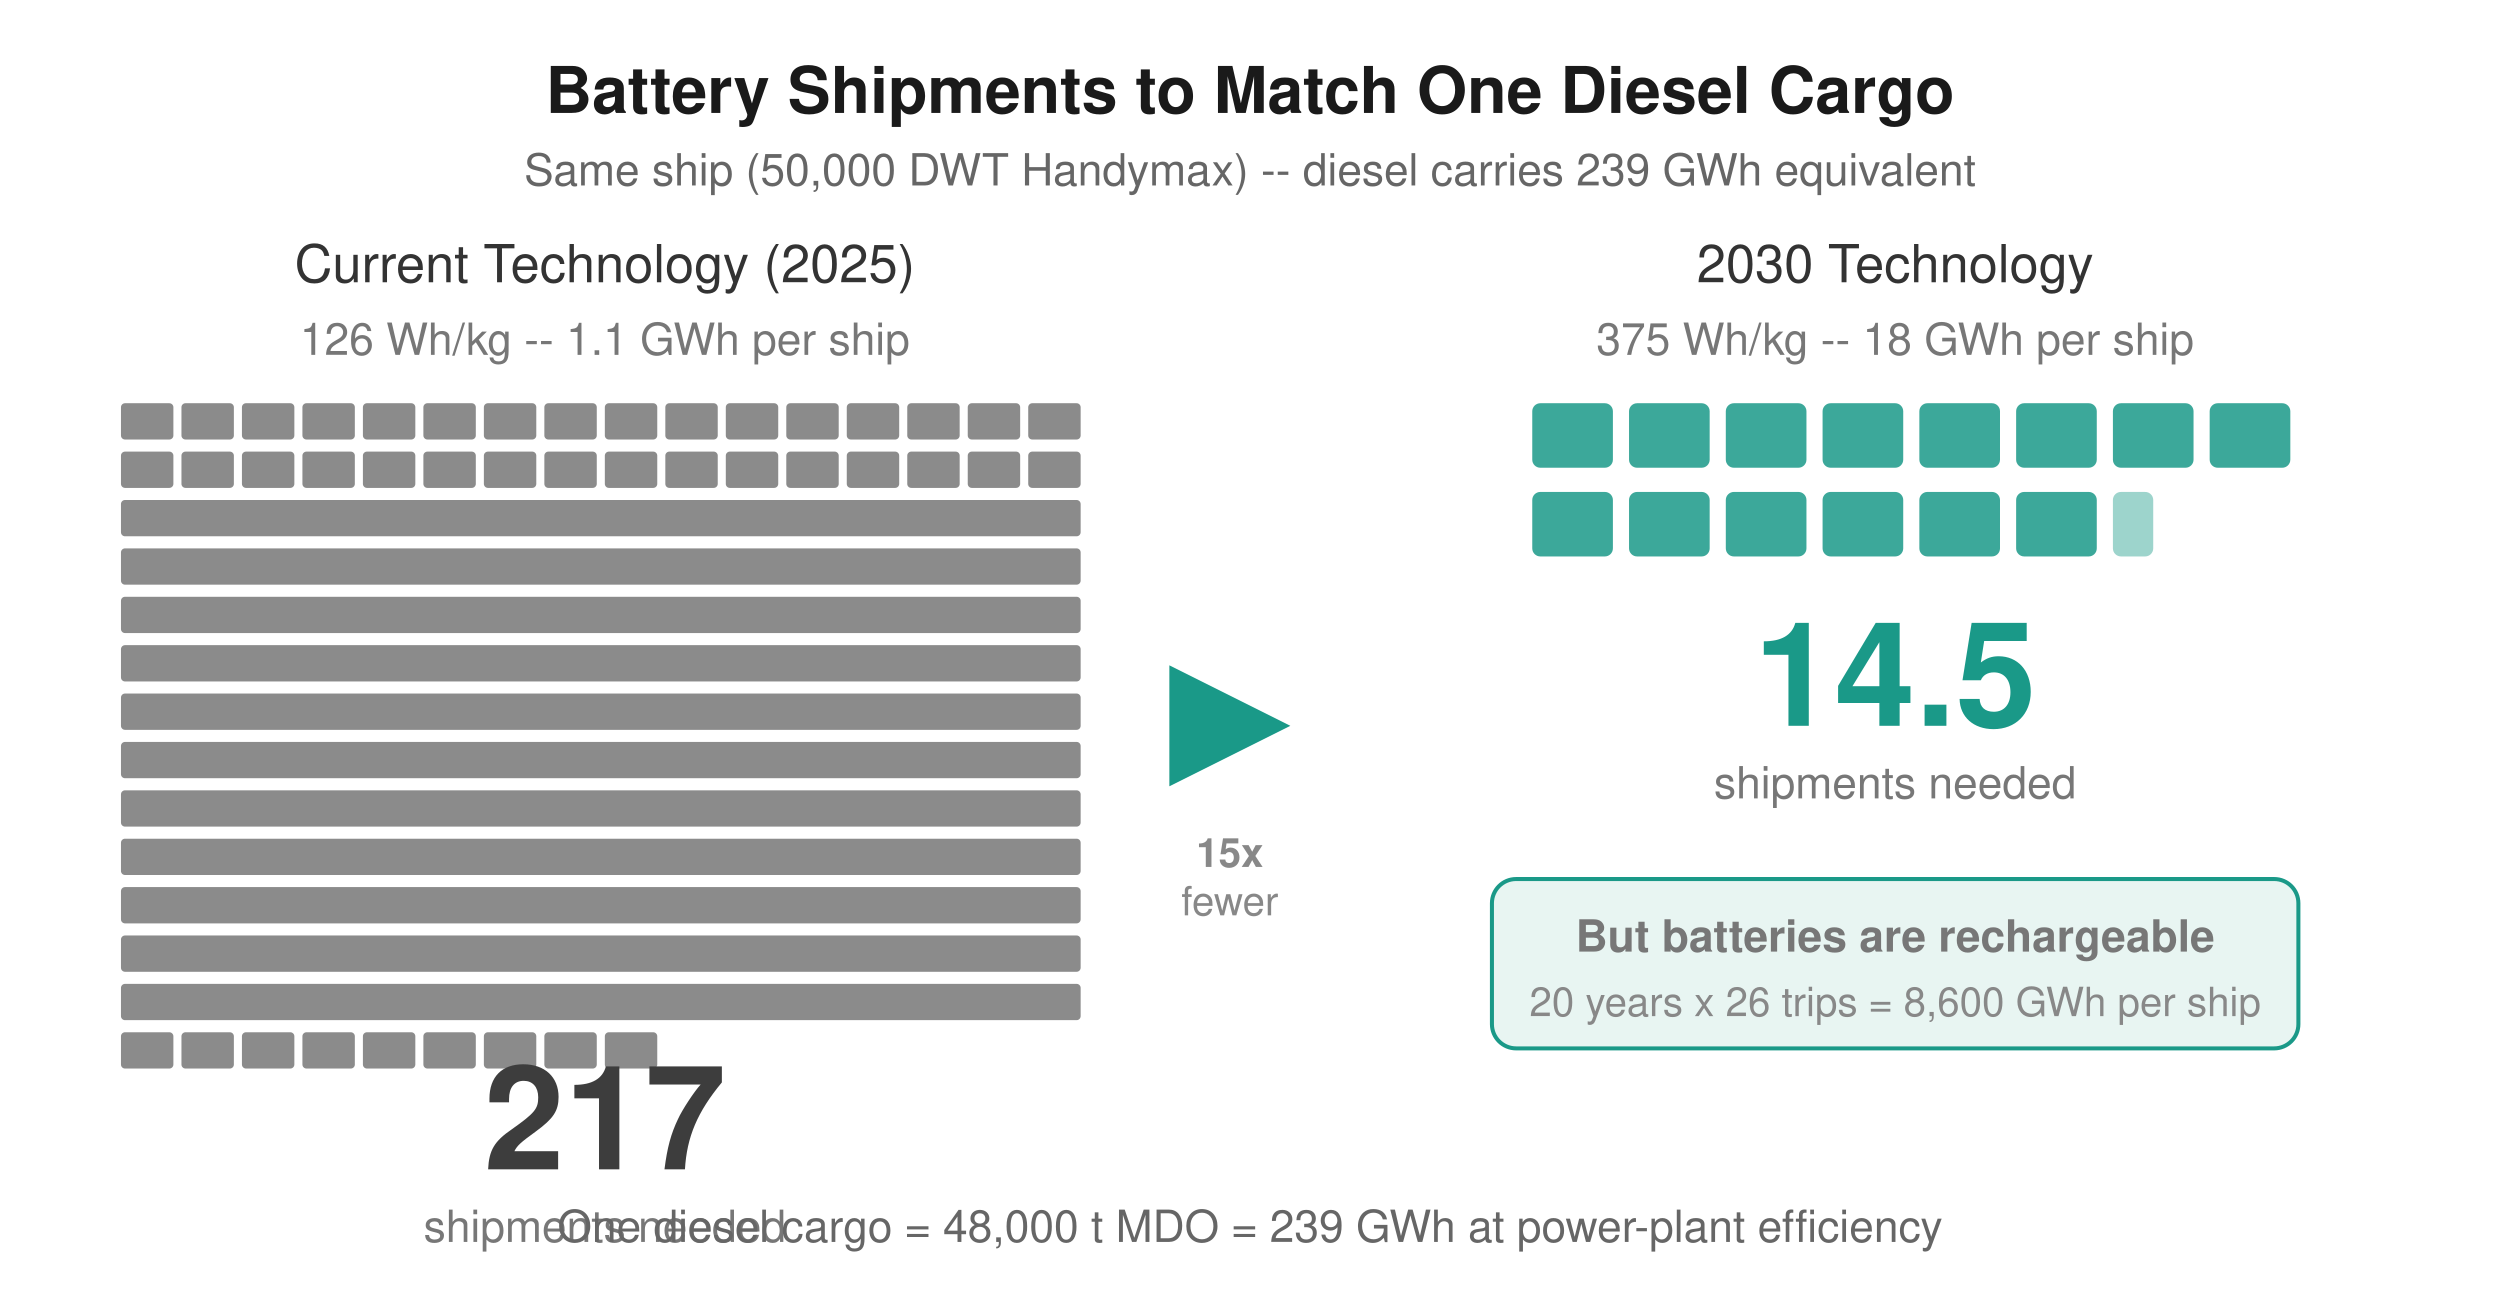
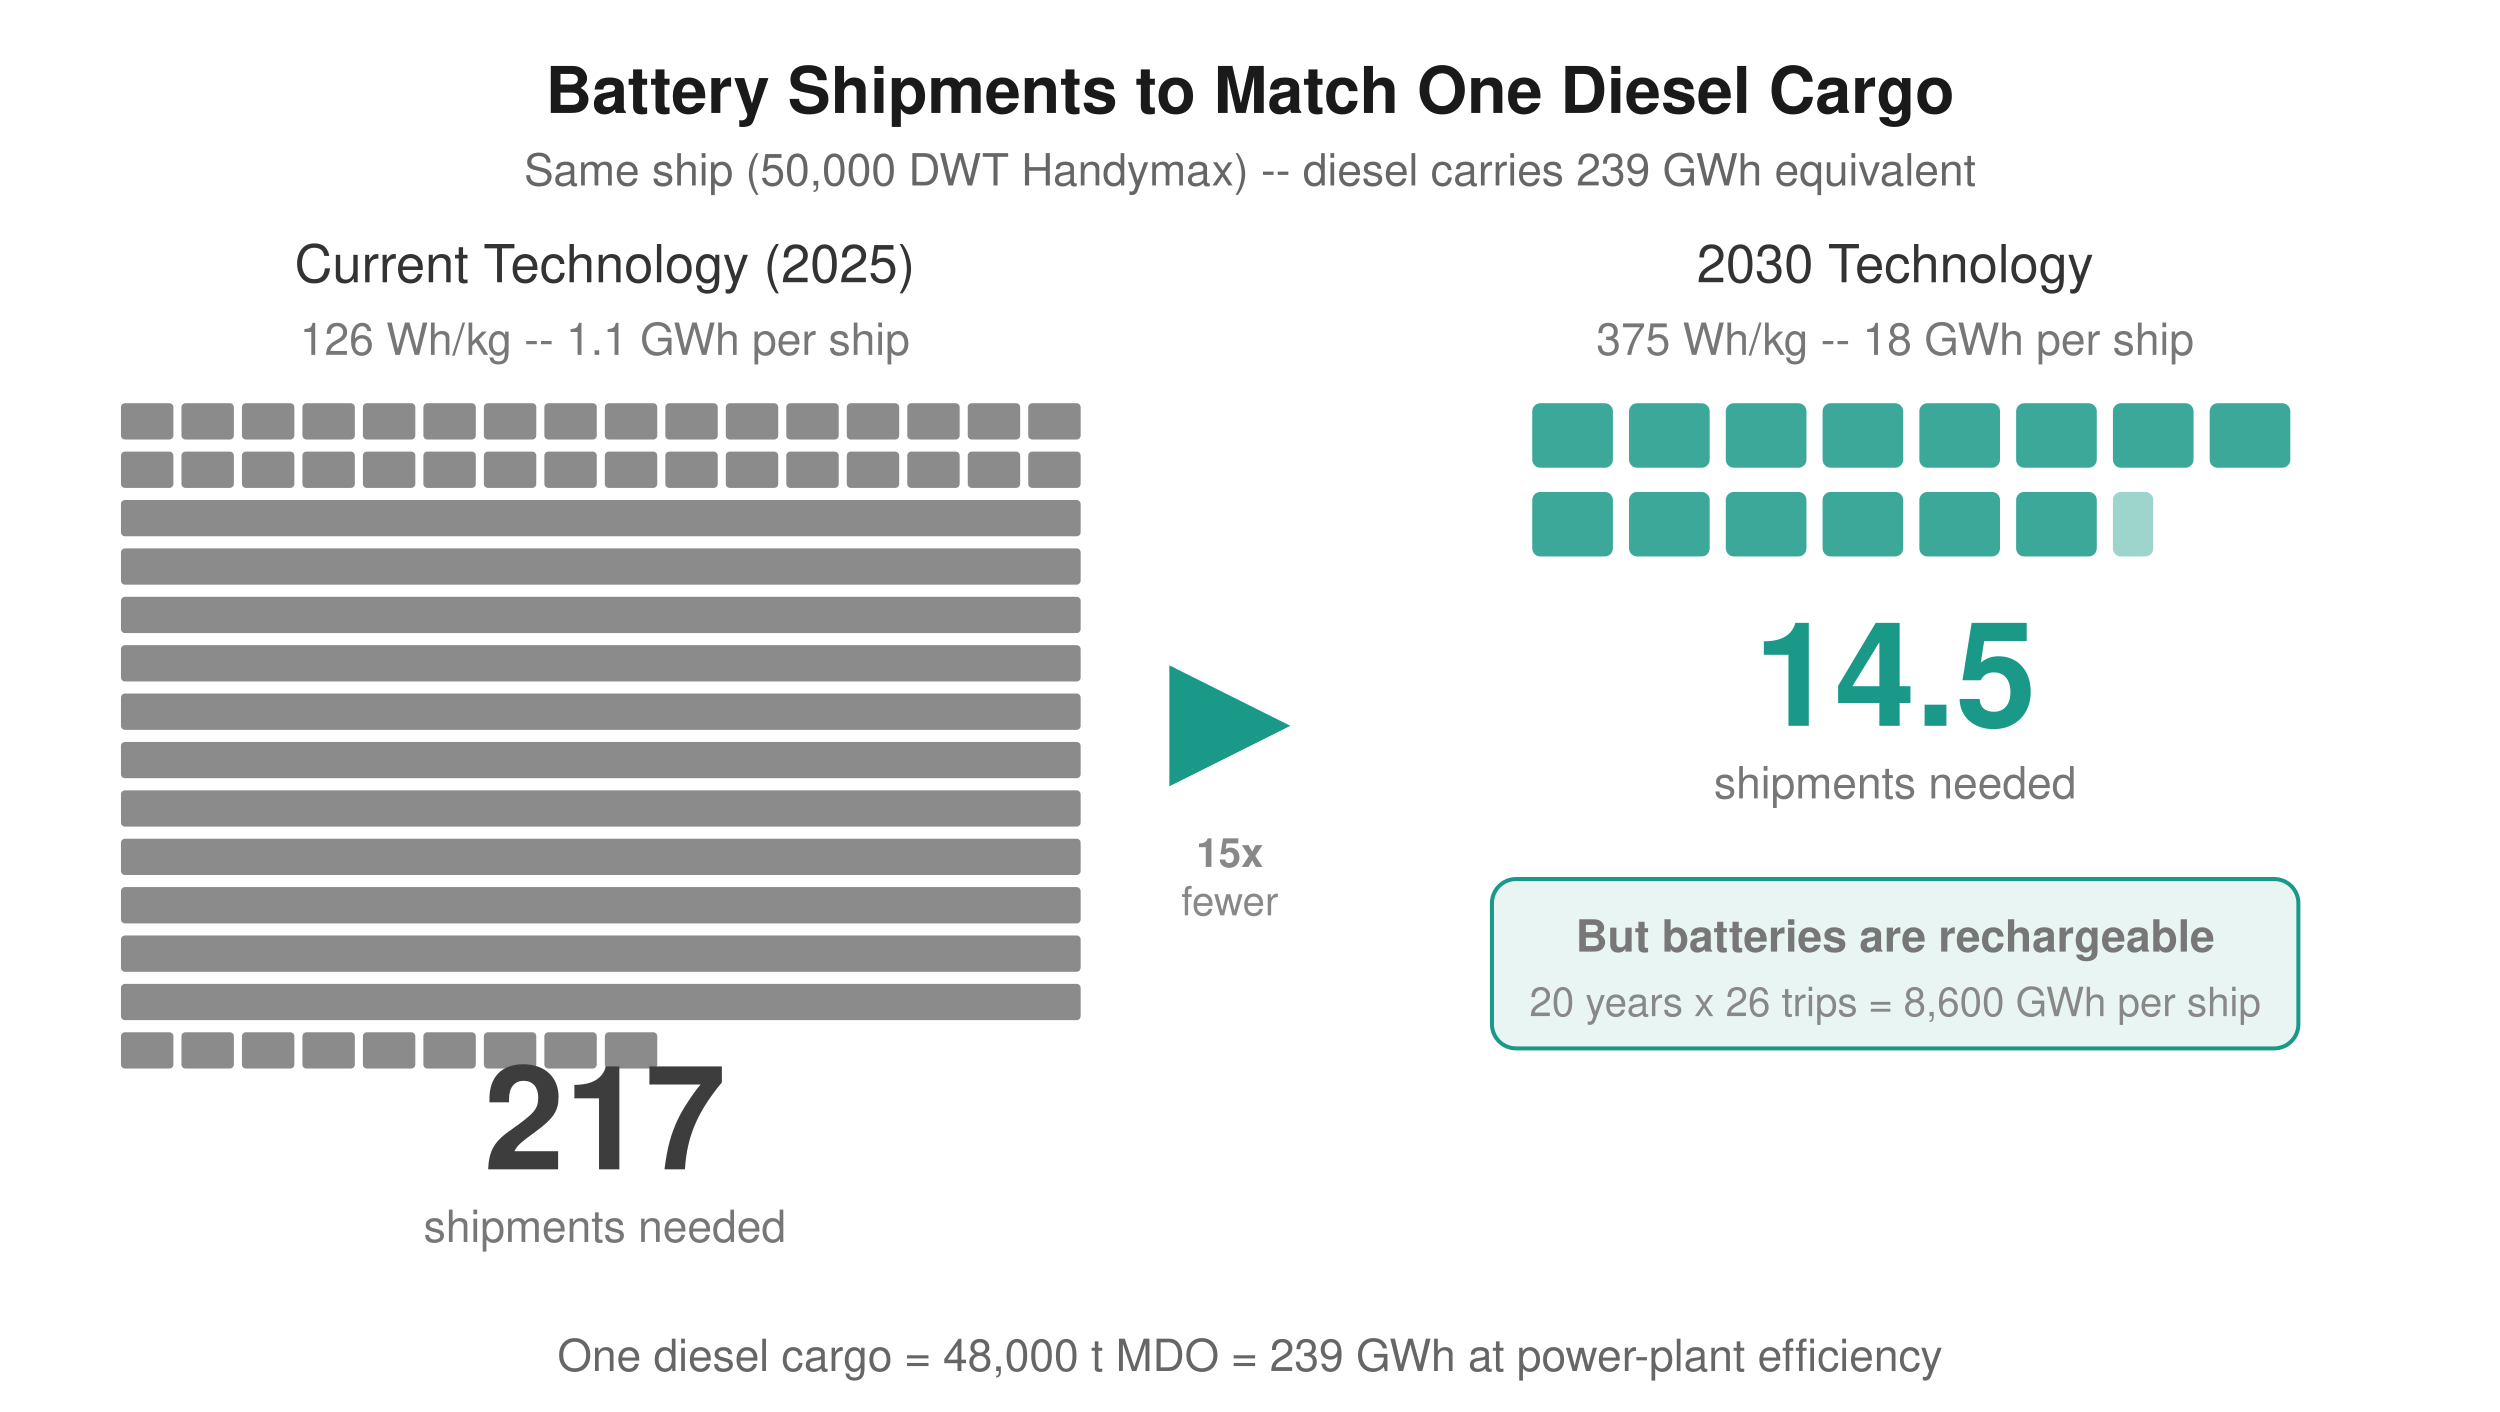
- <svg xmlns="http://www.w3.org/2000/svg" viewBox="0 0 620 320">
+ <svg xmlns="http://www.w3.org/2000/svg" viewBox="0 0 620 350">
  <style>
    text { font-family: -apple-system, 'Segoe UI', Helvetica, Arial, sans-serif; }
    .title { font-size: 16px; font-weight: 600; fill: #1a1a1a; }
    .subtitle { font-size: 11px; fill: #666; }
    .big-num { font-size: 36px; font-weight: 700; }
    .label { font-size: 13px; fill: #333; font-weight: 500; }
    .sublabel { font-size: 11px; fill: #777; }
    .note { font-size: 10px; fill: #888; }
    .arrow { fill: #1a9988; }
  </style>
  <text x="310" y="28" text-anchor="middle" class="title">Battery Shipments to Match One Diesel Cargo</text>
  <text x="310" y="46" text-anchor="middle" class="subtitle">Same ship (50,000 DWT Handymax) -- diesel carries 239 GWh equivalent</text>
  <g transform="translate(30, 70)">
    <text x="120" y="0" text-anchor="middle" class="label">Current Technology (2025)</text>
    <text x="120" y="18" text-anchor="middle" class="sublabel">126 Wh/kg -- 1.1 GWh per ship</text>
    <g transform="translate(0, 30)">
      <g fill="#3d3d3d" opacity="0.6">
        <rect x="0" y="0" width="13" height="9" rx="1" />
        <rect x="15" y="0" width="13" height="9" rx="1" />
        <rect x="30" y="0" width="13" height="9" rx="1" />
        <rect x="45" y="0" width="13" height="9" rx="1" />
        <rect x="60" y="0" width="13" height="9" rx="1" />
        <rect x="75" y="0" width="13" height="9" rx="1" />
        <rect x="90" y="0" width="13" height="9" rx="1" />
        <rect x="105" y="0" width="13" height="9" rx="1" />
        <rect x="120" y="0" width="13" height="9" rx="1" />
        <rect x="135" y="0" width="13" height="9" rx="1" />
        <rect x="150" y="0" width="13" height="9" rx="1" />
        <rect x="165" y="0" width="13" height="9" rx="1" />
        <rect x="180" y="0" width="13" height="9" rx="1" />
        <rect x="195" y="0" width="13" height="9" rx="1" />
        <rect x="210" y="0" width="13" height="9" rx="1" />
        <rect x="225" y="0" width="13" height="9" rx="1" />
        <rect x="0" y="12" width="13" height="9" rx="1" />
        <rect x="15" y="12" width="13" height="9" rx="1" />
        <rect x="30" y="12" width="13" height="9" rx="1" />
        <rect x="45" y="12" width="13" height="9" rx="1" />
        <rect x="60" y="12" width="13" height="9" rx="1" />
        <rect x="75" y="12" width="13" height="9" rx="1" />
        <rect x="90" y="12" width="13" height="9" rx="1" />
        <rect x="105" y="12" width="13" height="9" rx="1" />
        <rect x="120" y="12" width="13" height="9" rx="1" />
        <rect x="135" y="12" width="13" height="9" rx="1" />
        <rect x="150" y="12" width="13" height="9" rx="1" />
        <rect x="165" y="12" width="13" height="9" rx="1" />
        <rect x="180" y="12" width="13" height="9" rx="1" />
        <rect x="195" y="12" width="13" height="9" rx="1" />
        <rect x="210" y="12" width="13" height="9" rx="1" />
        <rect x="225" y="12" width="13" height="9" rx="1" />
        <rect x="0" y="24" width="238" height="9" rx="1" />
        <rect x="0" y="36" width="238" height="9" rx="1" />
        <rect x="0" y="48" width="238" height="9" rx="1" />
        <rect x="0" y="60" width="238" height="9" rx="1" />
        <rect x="0" y="72" width="238" height="9" rx="1" />
        <rect x="0" y="84" width="238" height="9" rx="1" />
        <rect x="0" y="96" width="238" height="9" rx="1" />
        <rect x="0" y="108" width="238" height="9" rx="1" />
        <rect x="0" y="120" width="238" height="9" rx="1" />
        <rect x="0" y="132" width="238" height="9" rx="1" />
        <rect x="0" y="144" width="238" height="9" rx="1" />
        <rect x="0" y="156" width="13" height="9" rx="1" />
        <rect x="15" y="156" width="13" height="9" rx="1" />
        <rect x="30" y="156" width="13" height="9" rx="1" />
        <rect x="45" y="156" width="13" height="9" rx="1" />
        <rect x="60" y="156" width="13" height="9" rx="1" />
        <rect x="75" y="156" width="13" height="9" rx="1" />
        <rect x="90" y="156" width="13" height="9" rx="1" />
        <rect x="105" y="156" width="13" height="9" rx="1" />
        <rect x="120" y="156" width="13" height="9" rx="1" />
      </g>
    </g>
    <text x="120" y="220" text-anchor="middle" class="big-num" fill="#3d3d3d">217</text>
    <text x="120" y="238" text-anchor="middle" class="sublabel">shipments needed</text>
  </g>
  <g transform="translate(290, 165)">
    <polygon points="0,0 30,15 0,30" class="arrow" />
    <text x="15" y="50" text-anchor="middle" class="note" fill="#1a9988" font-weight="600">15x</text>
    <text x="15" y="62" text-anchor="middle" class="note" fill="#1a9988">fewer</text>
  </g>
  <g transform="translate(350, 70)">
    <text x="120" y="0" text-anchor="middle" class="label">2030 Technology</text>
    <text x="120" y="18" text-anchor="middle" class="sublabel">375 Wh/kg -- 18 GWh per ship</text>
    <g transform="translate(30, 30)" fill="#1a9988" opacity="0.85">
      <rect x="0" y="0" width="20" height="16" rx="2" />
      <rect x="24" y="0" width="20" height="16" rx="2" />
      <rect x="48" y="0" width="20" height="16" rx="2" />
      <rect x="72" y="0" width="20" height="16" rx="2" />
      <rect x="96" y="0" width="20" height="16" rx="2" />
      <rect x="120" y="0" width="20" height="16" rx="2" />
      <rect x="144" y="0" width="20" height="16" rx="2" />
      <rect x="168" y="0" width="20" height="16" rx="2" />
      <rect x="0" y="22" width="20" height="16" rx="2" />
      <rect x="24" y="22" width="20" height="16" rx="2" />
      <rect x="48" y="22" width="20" height="16" rx="2" />
      <rect x="72" y="22" width="20" height="16" rx="2" />
      <rect x="96" y="22" width="20" height="16" rx="2" />
      <rect x="120" y="22" width="20" height="16" rx="2" />
      <rect x="144" y="22" width="10" height="16" rx="2" opacity="0.5" />
    </g>
    <text x="120" y="110" text-anchor="middle" class="big-num" fill="#1a9988">14.5</text>
    <text x="120" y="128" text-anchor="middle" class="sublabel">shipments needed</text>
    <rect x="20" y="148" width="200" height="42" rx="6" fill="#e8f5f2" stroke="#1a9988" stroke-width="1" />
    <text x="120" y="166" text-anchor="middle" class="sublabel" fill="#1a9988" font-weight="600">But batteries are rechargeable</text>
    <text x="120" y="182" text-anchor="middle" class="note" fill="#1a9988">20 years x 26 trips = 8,600 GWh per ship</text>
  </g>
-   <text x="310" y="308" text-anchor="middle" class="subtitle">One diesel cargo = 48,000 t MDO = 239 GWh at power-plant efficiency</text>
+   <text x="310" y="340" text-anchor="middle" class="subtitle">One diesel cargo = 48,000 t MDO = 239 GWh at power-plant efficiency</text>
</svg>
